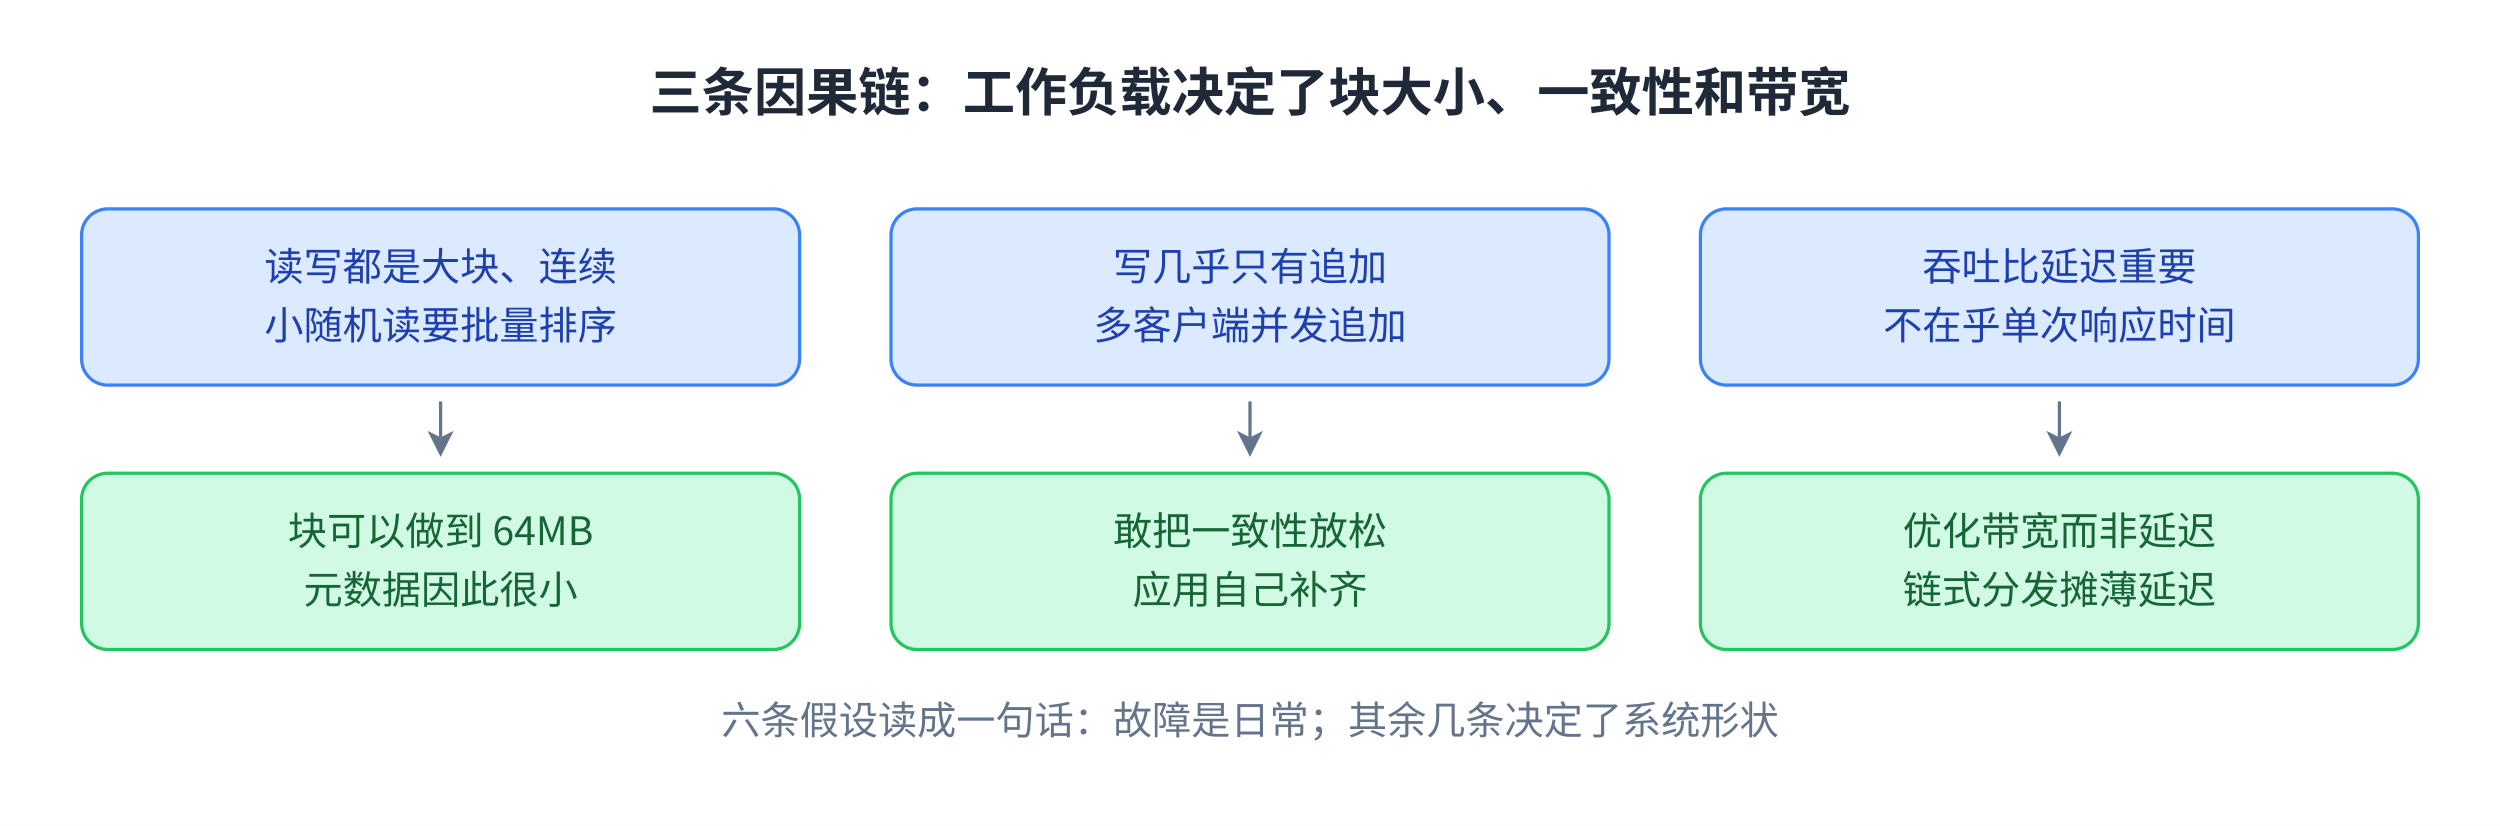
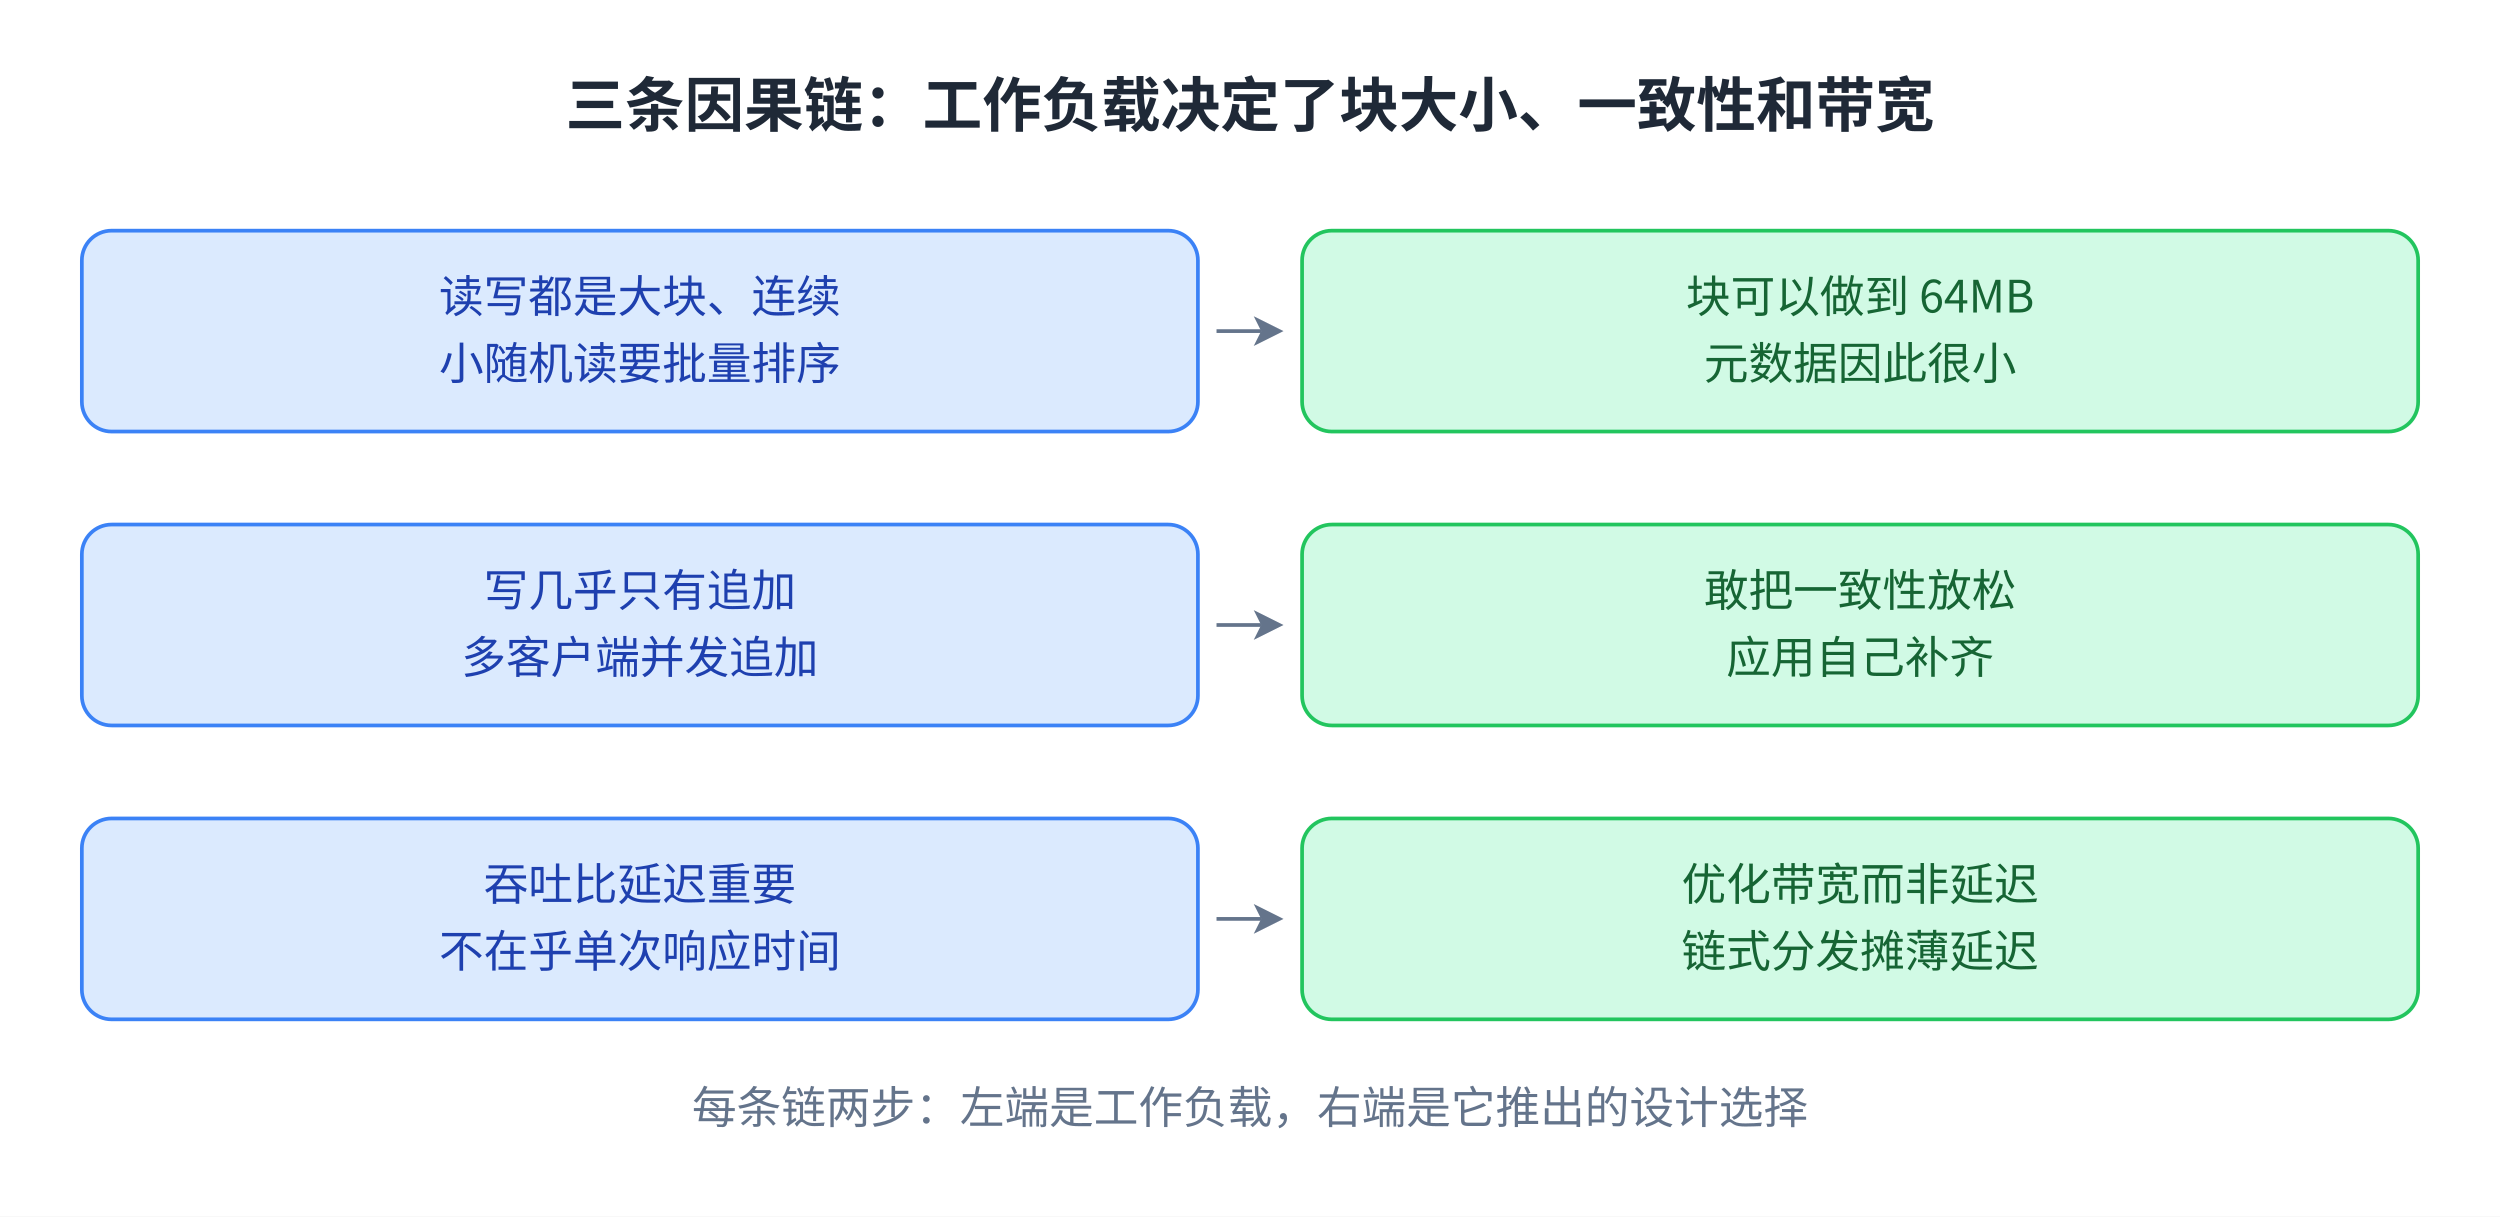
- <svg xmlns="http://www.w3.org/2000/svg" viewBox="0 0 766 253" width="766" height="253" role="img" aria-labelledby="fig-gfs-5-title fig-gfs-5-desc">
+ <svg xmlns="http://www.w3.org/2000/svg" viewBox="0 0 672 327" width="672" height="327" role="img" aria-labelledby="fig-gfs-5-title fig-gfs-5-desc">
  <defs>
    <style>
      text { font-family: 'PingFang SC', 'Microsoft YaHei', 'Noto Sans CJK SC', system-ui, sans-serif; }
    </style>
    <marker id="arrow" markerWidth="8" markerHeight="8" refX="2" refY="4" orient="auto" markerUnits="userSpaceOnUse">
      <path d="M0,0 L8,4 L0,8 L2,4 z" fill="#64748b" />
    </marker>
  </defs>
-   <rect x="0" y="0" width="766" height="253" fill="#ffffff" />
-   <text x="383" y="34" font-size="16" font-weight="600" fill="#1f2937" text-anchor="middle">三条因果链：工作负载决定了块大小、一致性和带宽</text>
-   <path d="M135,123 L135,134" fill="none" stroke="#64748b" marker-end="url(#arrow)" />
-   <path d="M383,123 L383,134" fill="none" stroke="#64748b" marker-end="url(#arrow)" />
-   <path d="M631,123 L631,134" fill="none" stroke="#64748b" marker-end="url(#arrow)" />
-   <rect x="25" y="64" width="220" height="54" rx="8" fill="#dbeafe" stroke="#3b82f6" />
-   <text x="135" y="86" font-size="12" fill="#1e40af" text-anchor="middle">读写都是大块、连续</text>
-   <text x="135" y="104" font-size="12" fill="#1e40af" text-anchor="middle">小随机读要批量排序</text>
-   <rect x="273" y="64" width="220" height="54" rx="8" fill="#dbeafe" stroke="#3b82f6" />
-   <text x="383" y="86" font-size="12" fill="#1e40af" text-anchor="middle">写几乎只有追加</text>
-   <text x="383" y="104" font-size="12" fill="#1e40af" text-anchor="middle">多客户端并发追加</text>
-   <rect x="521" y="64" width="220" height="54" rx="8" fill="#dbeafe" stroke="#3b82f6" />
-   <text x="631" y="86" font-size="12" fill="#1e40af" text-anchor="middle">吞吐比延迟重要</text>
-   <text x="631" y="104" font-size="12" fill="#1e40af" text-anchor="middle">不在乎单次响应时间</text>
-   <rect x="25" y="145" width="220" height="54" rx="8" fill="#d1fae5" stroke="#22c55e" />
-   <text x="135" y="167" font-size="12" fill="#166534" text-anchor="middle">块可以做到 64MB</text>
-   <text x="135" y="185" font-size="12" fill="#166534" text-anchor="middle">元数据因此很小</text>
-   <rect x="273" y="145" width="220" height="54" rx="8" fill="#d1fae5" stroke="#22c55e" />
-   <text x="383" y="167" font-size="12" fill="#166534" text-anchor="middle">敢把一致性放松</text>
-   <text x="383" y="185" font-size="12" fill="#166534" text-anchor="middle">应用自己补齐</text>
-   <rect x="521" y="145" width="220" height="54" rx="8" fill="#d1fae5" stroke="#22c55e" />
-   <text x="631" y="167" font-size="12" fill="#166534" text-anchor="middle">优化带宽而非延迟</text>
-   <text x="631" y="185" font-size="12" fill="#166534" text-anchor="middle">链式分发摊薄延迟</text>
-   <text x="383" y="225" font-size="12" fill="#64748b" text-anchor="middle">六条假设读成一句话：故障是日常；其余几条决定了系统形状</text>
+   <rect x="0" y="0" width="672" height="327" fill="#ffffff" />
+   <text x="336" y="34" font-size="16" font-weight="600" fill="#1f2937" text-anchor="middle">三条因果链：工作负载决定了块大小、一致性和带宽</text>
+   <path d="M327,89 L339,89" fill="none" stroke="#64748b" marker-end="url(#arrow)" />
+   <path d="M327,168 L339,168" fill="none" stroke="#64748b" marker-end="url(#arrow)" />
+   <path d="M327,247 L339,247" fill="none" stroke="#64748b" marker-end="url(#arrow)" />
+   <rect x="22" y="62" width="300" height="54" rx="8" fill="#dbeafe" stroke="#3b82f6" />
+   <text x="172" y="84" font-size="12" fill="#1e40af" text-anchor="middle">读写都是大块、连续</text>
+   <text x="172" y="102" font-size="12" fill="#1e40af" text-anchor="middle">小随机读要批量排序</text>
+   <rect x="350" y="62" width="300" height="54" rx="8" fill="#d1fae5" stroke="#22c55e" />
+   <text x="500" y="84" font-size="12" fill="#166534" text-anchor="middle">块可以做到 64MB</text>
+   <text x="500" y="102" font-size="12" fill="#166534" text-anchor="middle">元数据因此很小</text>
+   <rect x="22" y="141" width="300" height="54" rx="8" fill="#dbeafe" stroke="#3b82f6" />
+   <text x="172" y="163" font-size="12" fill="#1e40af" text-anchor="middle">写几乎只有追加</text>
+   <text x="172" y="181" font-size="12" fill="#1e40af" text-anchor="middle">多客户端并发追加</text>
+   <rect x="350" y="141" width="300" height="54" rx="8" fill="#d1fae5" stroke="#22c55e" />
+   <text x="500" y="163" font-size="12" fill="#166534" text-anchor="middle">敢把一致性放松</text>
+   <text x="500" y="181" font-size="12" fill="#166534" text-anchor="middle">应用自己补齐</text>
+   <rect x="22" y="220" width="300" height="54" rx="8" fill="#dbeafe" stroke="#3b82f6" />
+   <text x="172" y="242" font-size="12" fill="#1e40af" text-anchor="middle">吞吐比延迟重要</text>
+   <text x="172" y="260" font-size="12" fill="#1e40af" text-anchor="middle">不在乎单次响应时间</text>
+   <rect x="350" y="220" width="300" height="54" rx="8" fill="#d1fae5" stroke="#22c55e" />
+   <text x="500" y="242" font-size="12" fill="#166534" text-anchor="middle">优化带宽而非延迟</text>
+   <text x="500" y="260" font-size="12" fill="#166534" text-anchor="middle">链式分发摊薄延迟</text>
+   <text x="336" y="302" font-size="12" fill="#64748b" text-anchor="middle">每条链两步：左端是工作负载，右端是它推出的设计选择</text>
</svg>
